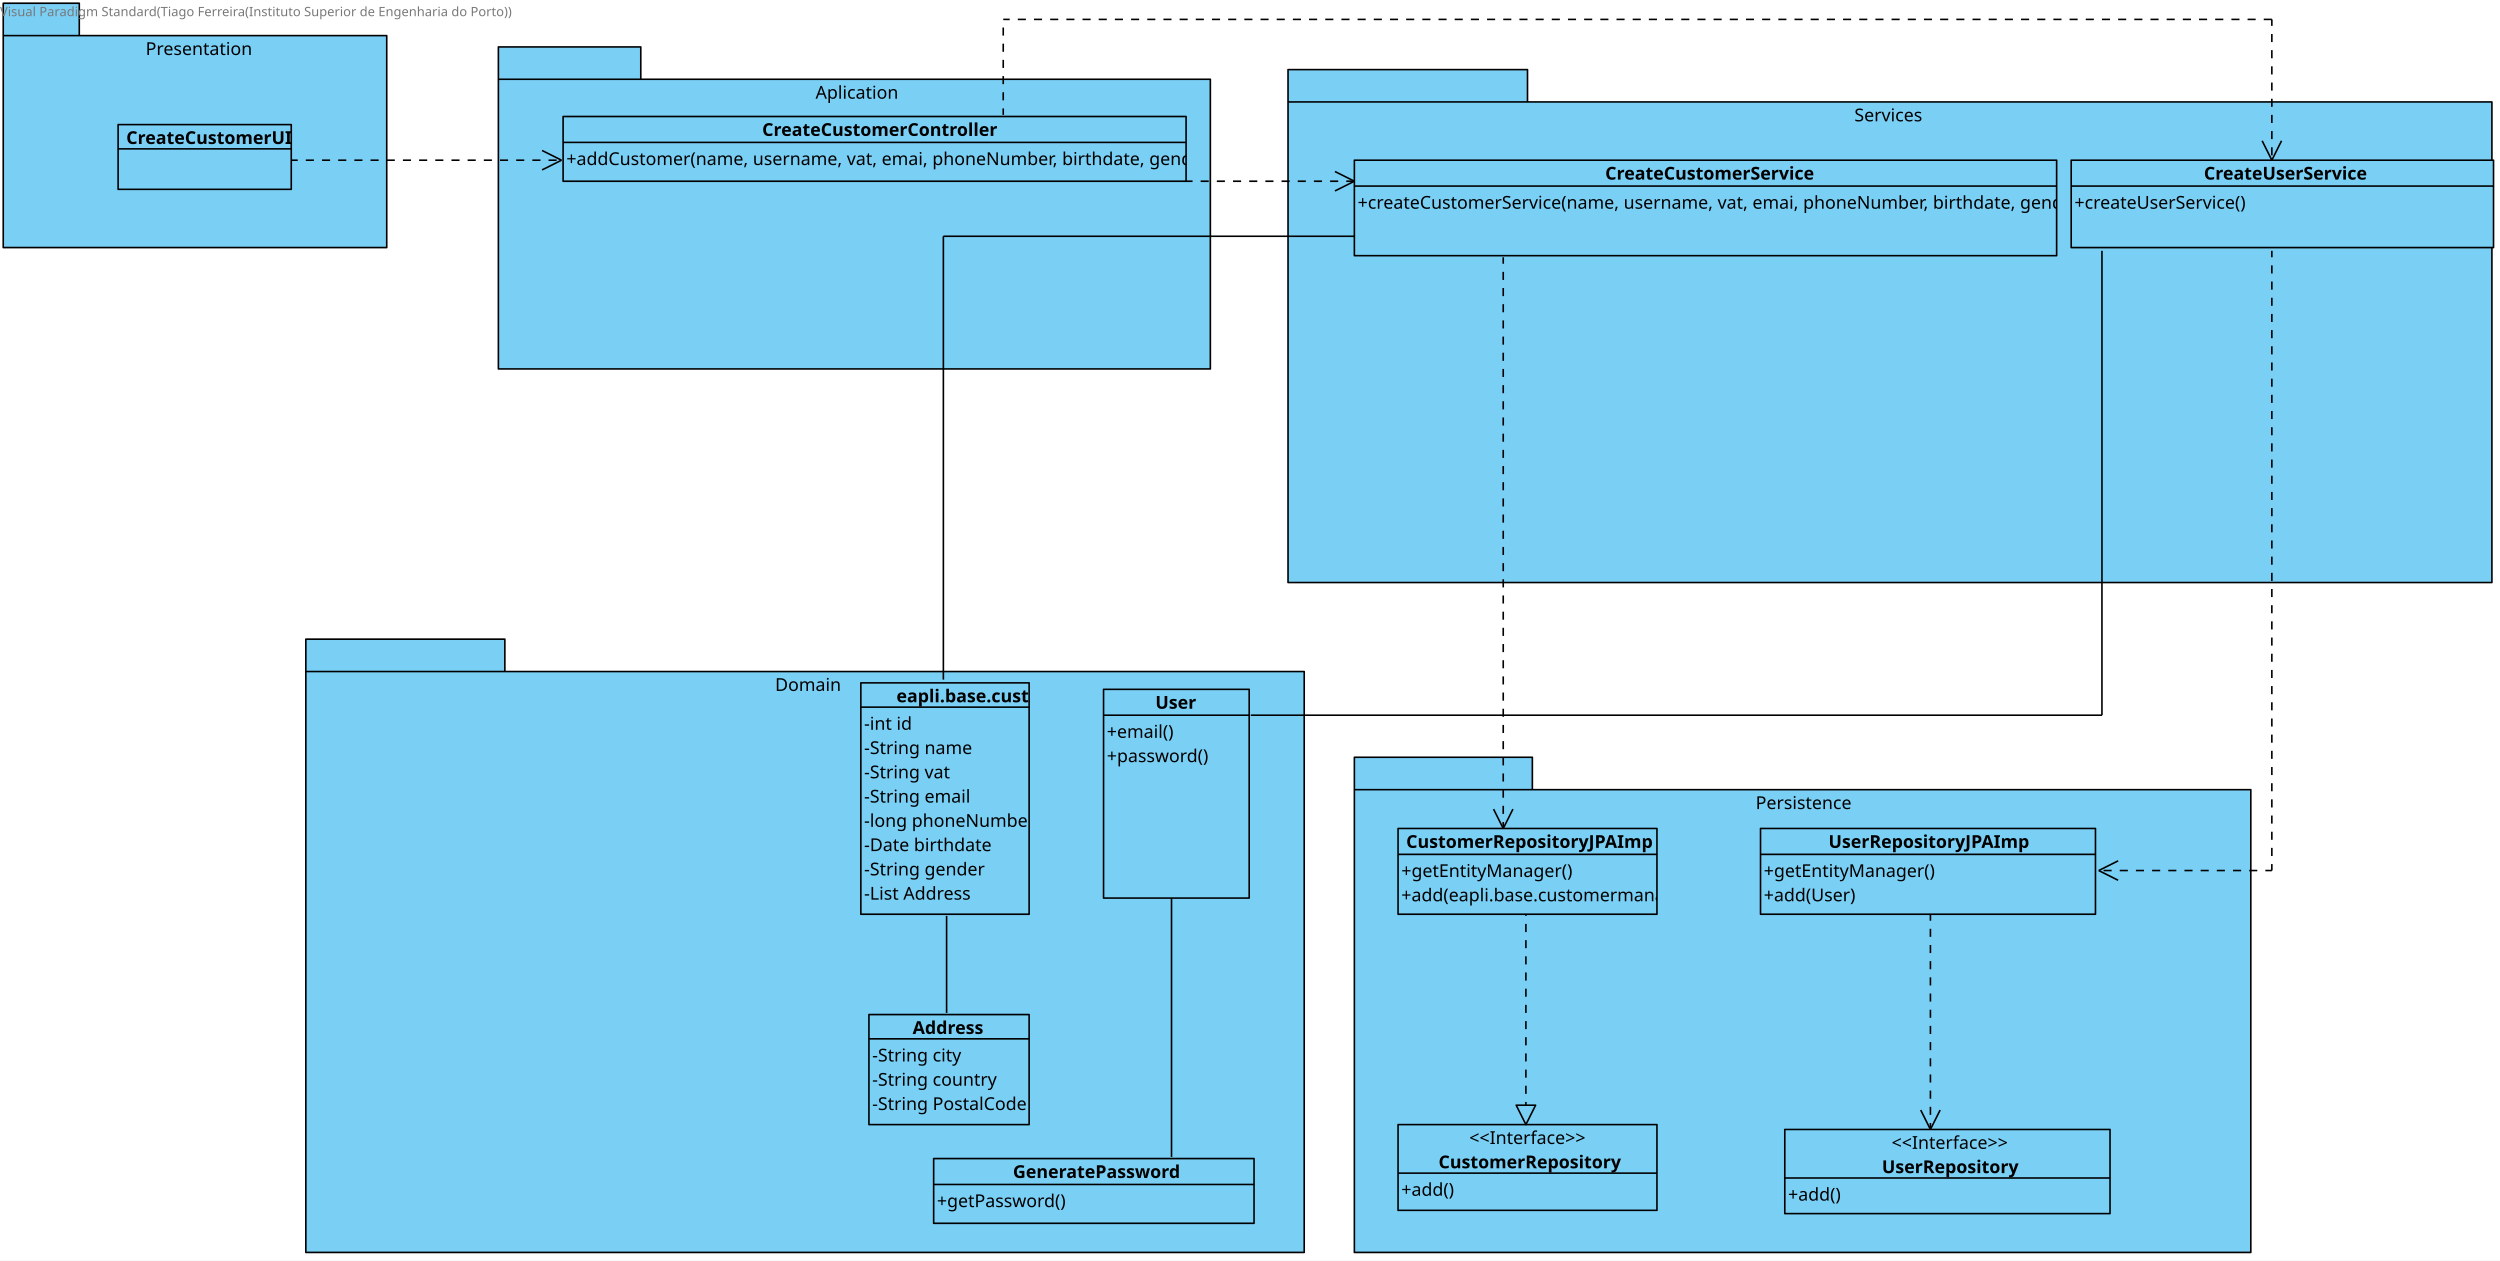
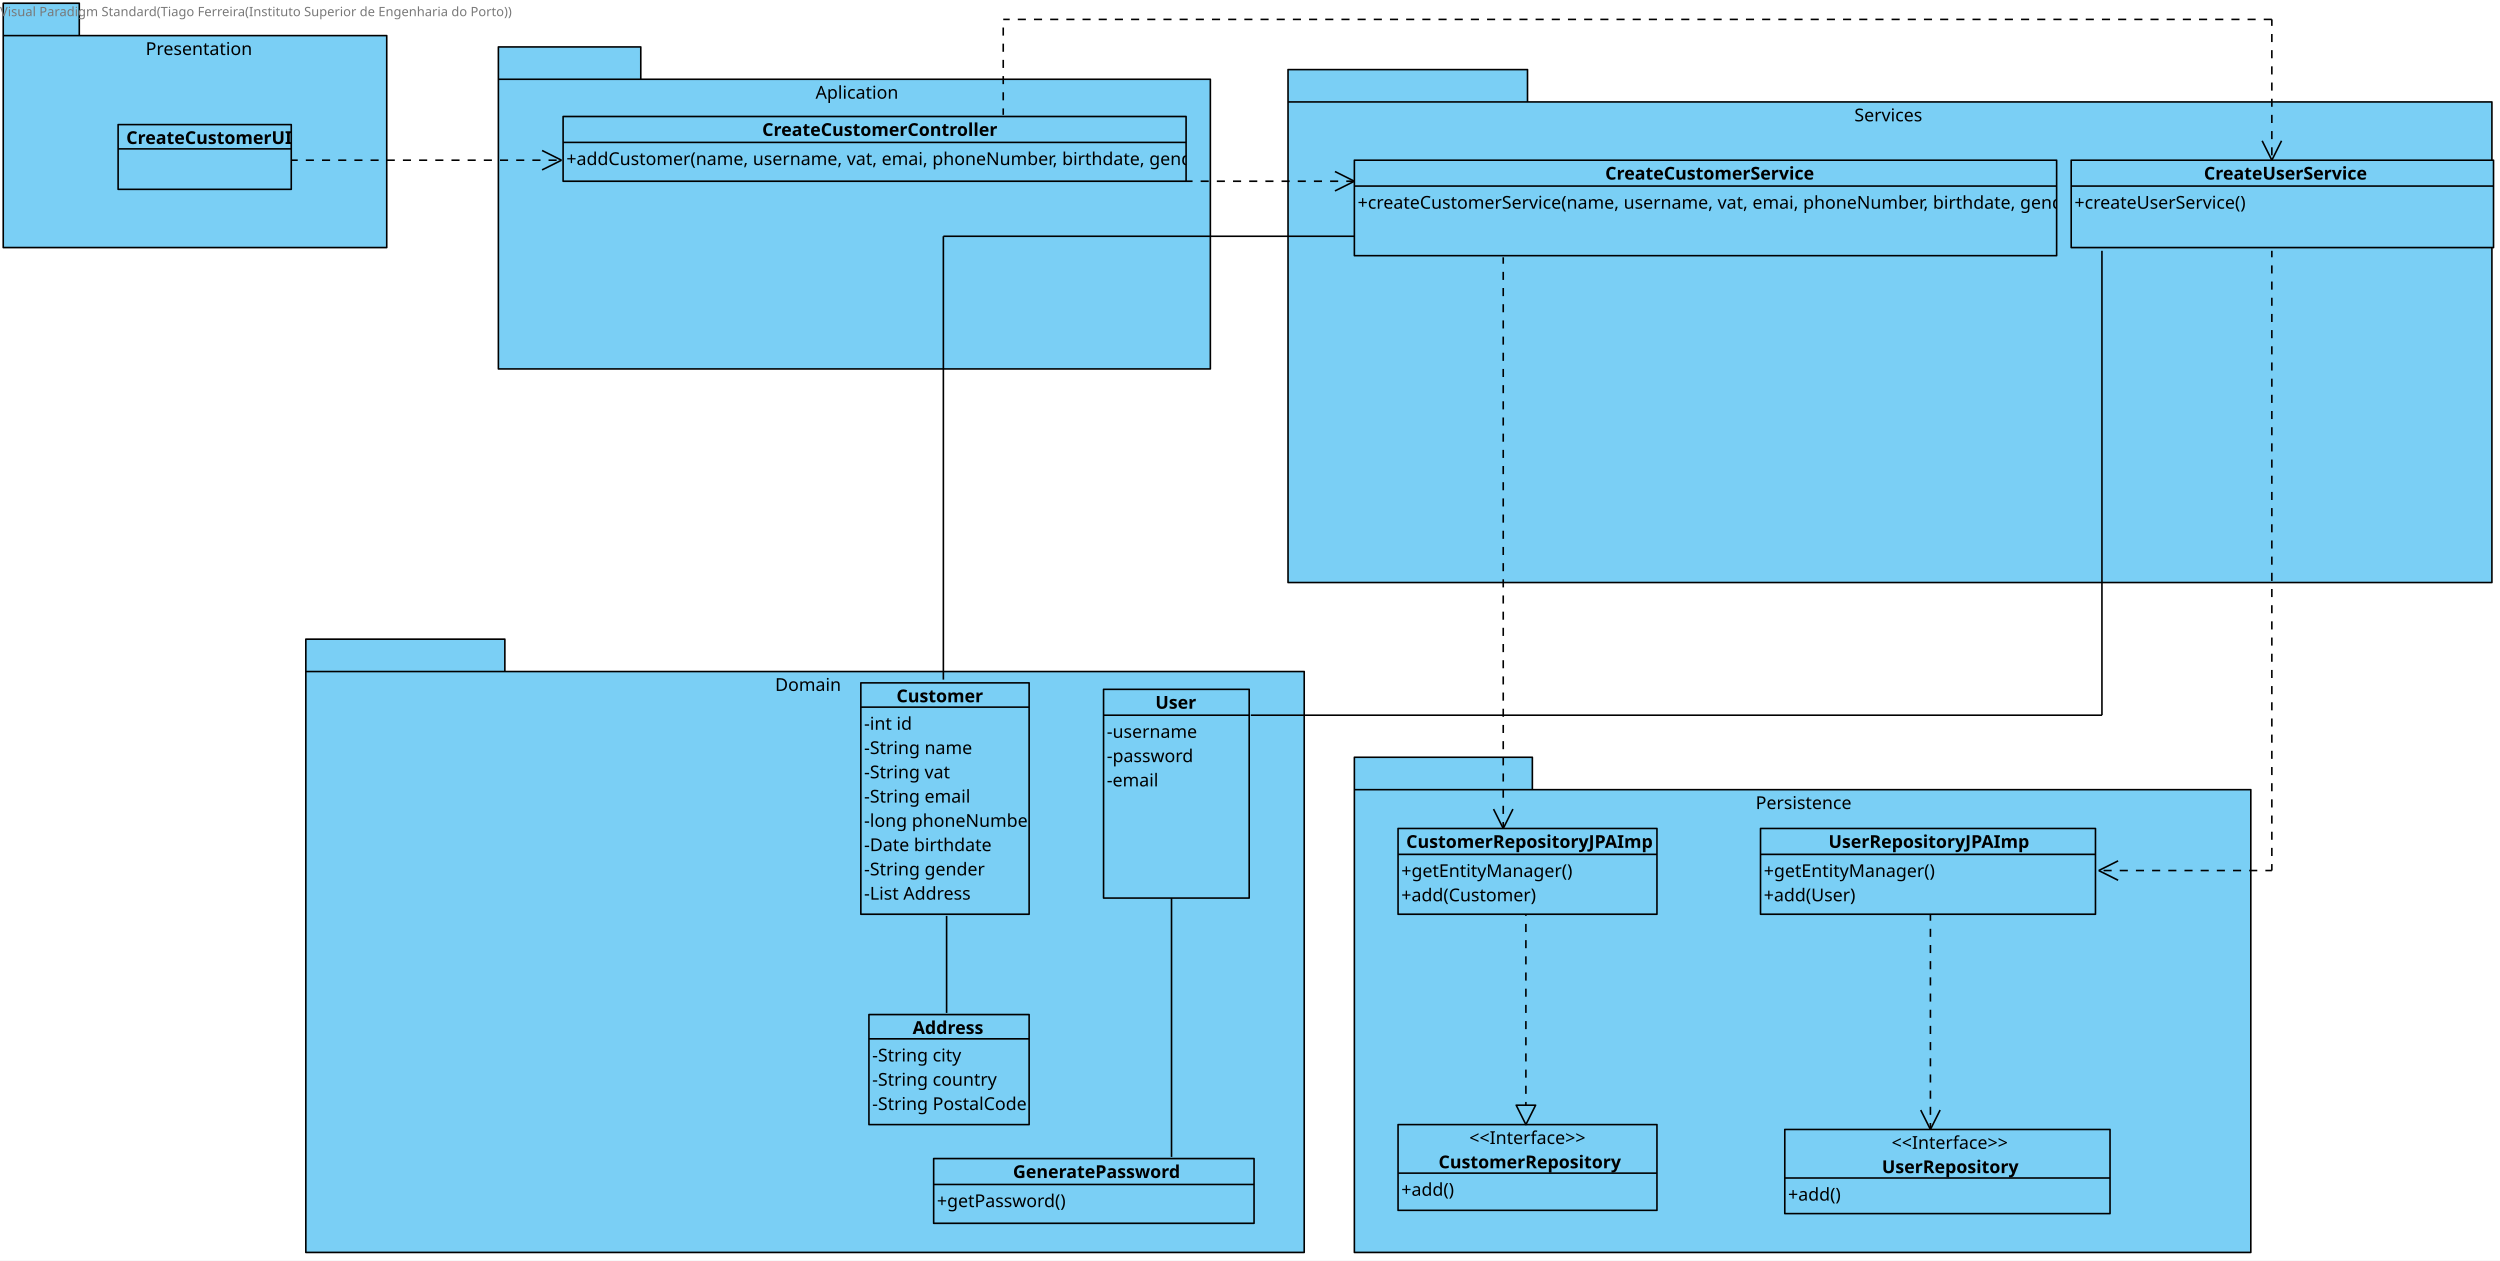
<svg xmlns="http://www.w3.org/2000/svg" fill-opacity="0" color-rendering="auto" color-interpolation="auto" text-rendering="auto" stroke="rgb(0,0,0)" stroke-linecap="square" width="1545" stroke-miterlimit="10" shape-rendering="auto" stroke-opacity="0" fill="rgb(0,0,0)" stroke-dasharray="none" font-weight="normal" stroke-width="1" height="779" font-family="'Dialog'" font-style="normal" stroke-linejoin="miter" font-size="12px" stroke-dashoffset="0" image-rendering="auto">
  <defs id="genericDefs" />
  <g>
    <defs id="defs1">
      <clipPath clipPathUnits="userSpaceOnUse" id="clipPath1">
        <path d="M-7 -7 L452 -7 L452 211 L-7 211 L-7 -7 Z" />
      </clipPath>
      <clipPath clipPathUnits="userSpaceOnUse" id="clipPath2">
        <path d="M0 0 L0 180 L441 180 L441 0 Z" />
      </clipPath>
      <clipPath clipPathUnits="userSpaceOnUse" id="clipPath3">
        <path d="M-7 -7 L249 -7 L249 163 L-7 163 L-7 -7 Z" />
      </clipPath>
      <clipPath clipPathUnits="userSpaceOnUse" id="clipPath4">
        <path d="M0 0 L0 132 L238 132 L238 0 Z" />
      </clipPath>
      <clipPath clipPathUnits="userSpaceOnUse" id="clipPath5">
        <path d="M-7 -7 L629 -7 L629 391 L-7 391 L-7 -7 Z" />
      </clipPath>
      <clipPath clipPathUnits="userSpaceOnUse" id="clipPath6">
        <path d="M0 0 L0 360 L618 360 L618 0 Z" />
      </clipPath>
      <clipPath clipPathUnits="userSpaceOnUse" id="clipPath7">
        <path d="M-7 -7 L118 -7 L118 51 L-7 51 L-7 -7 Z" />
      </clipPath>
      <clipPath clipPathUnits="userSpaceOnUse" id="clipPath8">
        <path d="M0 0 L0 25 L107 25 L107 0 Z" />
      </clipPath>
      <clipPath clipPathUnits="userSpaceOnUse" id="clipPath9">
        <path d="M0 0 L0 15 L108 15 L108 0 Z" />
      </clipPath>
      <clipPath clipPathUnits="userSpaceOnUse" id="clipPath10">
        <path d="M-7 -7 L396 -7 L396 51 L-7 51 L-7 -7 Z" />
      </clipPath>
      <clipPath clipPathUnits="userSpaceOnUse" id="clipPath11">
        <path d="M0 0 L0 24 L385 24 L385 0 Z" />
      </clipPath>
      <clipPath clipPathUnits="userSpaceOnUse" id="clipPath12">
        <path d="M0 0 L0 16 L386 16 L386 0 Z" />
      </clipPath>
      <clipPath clipPathUnits="userSpaceOnUse" id="clipPath13">
        <path d="M-7 -7 L566 -7 L566 318 L-7 318 L-7 -7 Z" />
      </clipPath>
      <clipPath clipPathUnits="userSpaceOnUse" id="clipPath14">
        <path d="M0 0 L0 287 L555 287 L555 0 Z" />
      </clipPath>
      <clipPath clipPathUnits="userSpaceOnUse" id="clipPath15">
        <path d="M-7 -7 L115 -7 L115 154 L-7 154 L-7 -7 Z" />
      </clipPath>
      <clipPath clipPathUnits="userSpaceOnUse" id="clipPath16">
        <path d="M0 0 L0 128 L104 128 L104 0 Z" />
      </clipPath>
      <clipPath clipPathUnits="userSpaceOnUse" id="clipPath17">
        <path d="M0 0 L0 15 L104 15 L104 0 Z" />
      </clipPath>
      <clipPath clipPathUnits="userSpaceOnUse" id="clipPath18">
        <path d="M-7 -7 L110 -7 L110 79 L-7 79 L-7 -7 Z" />
      </clipPath>
      <clipPath clipPathUnits="userSpaceOnUse" id="clipPath19">
        <path d="M0 0 L0 53 L99 53 L99 0 Z" />
      </clipPath>
      <clipPath clipPathUnits="userSpaceOnUse" id="clipPath20">
        <path d="M0 0 L0 15 L100 15 L100 0 Z" />
      </clipPath>
      <clipPath clipPathUnits="userSpaceOnUse" id="clipPath21">
        <path d="M-7 -7 L171 -7 L171 64 L-7 64 L-7 -7 Z" />
      </clipPath>
      <clipPath clipPathUnits="userSpaceOnUse" id="clipPath22">
        <path d="M0 0 L0 37 L160 37 L160 0 Z" />
      </clipPath>
      <clipPath clipPathUnits="userSpaceOnUse" id="clipPath23">
        <path d="M0 0 L0 16 L160 16 L160 0 Z" />
      </clipPath>
      <clipPath clipPathUnits="userSpaceOnUse" id="clipPath24">
        <path d="M0 0 L0 23 L160 23 L160 0 Z" />
      </clipPath>
      <clipPath clipPathUnits="userSpaceOnUse" id="clipPath25">
        <path d="M0 0 L0 30 L160 30 L160 0 Z" />
      </clipPath>
      <clipPath clipPathUnits="userSpaceOnUse" id="clipPath26">
        <path d="M-7 -7 L209 -7 L209 51 L-7 51 L-7 -7 Z" />
      </clipPath>
      <clipPath clipPathUnits="userSpaceOnUse" id="clipPath27">
        <path d="M0 0 L0 24 L198 24 L198 0 Z" />
      </clipPath>
      <clipPath clipPathUnits="userSpaceOnUse" id="clipPath28">
        <path d="M0 0 L0 16 L198 16 L198 0 Z" />
      </clipPath>
      <clipPath clipPathUnits="userSpaceOnUse" id="clipPath29">
        <path d="M-7 -7 L756 -7 L756 329 L-7 329 L-7 -7 Z" />
      </clipPath>
      <clipPath clipPathUnits="userSpaceOnUse" id="clipPath30">
        <path d="M0 0 L0 298 L745 298 L745 0 Z" />
      </clipPath>
      <clipPath clipPathUnits="userSpaceOnUse" id="clipPath31">
        <path d="M-7 -7 L445 -7 L445 70 L-7 70 L-7 -7 Z" />
      </clipPath>
      <clipPath clipPathUnits="userSpaceOnUse" id="clipPath32">
        <path d="M0 0 L0 43 L434 43 L434 0 Z" />
      </clipPath>
      <clipPath clipPathUnits="userSpaceOnUse" id="clipPath33">
        <path d="M0 0 L0 16 L435 16 L435 0 Z" />
      </clipPath>
      <clipPath clipPathUnits="userSpaceOnUse" id="clipPath34">
        <path d="M-7 -7 L272 -7 L272 65 L-7 65 L-7 -7 Z" />
      </clipPath>
      <clipPath clipPathUnits="userSpaceOnUse" id="clipPath35">
        <path d="M0 0 L0 38 L261 38 L261 0 Z" />
      </clipPath>
      <clipPath clipPathUnits="userSpaceOnUse" id="clipPath36">
        <path d="M0 0 L0 16 L262 16 L262 0 Z" />
      </clipPath>
      <clipPath clipPathUnits="userSpaceOnUse" id="clipPath37">
        <path d="M-7 -7 L101 -7 L101 140 L-7 140 L-7 -7 Z" />
      </clipPath>
      <clipPath clipPathUnits="userSpaceOnUse" id="clipPath38">
        <path d="M0 0 L0 113 L90 113 L90 0 Z" />
      </clipPath>
      <clipPath clipPathUnits="userSpaceOnUse" id="clipPath39">
        <path d="M0 0 L0 16 L90 16 L90 0 Z" />
      </clipPath>
      <clipPath clipPathUnits="userSpaceOnUse" id="clipPath40">
        <path d="M-7 -7 L218 -7 L218 64 L-7 64 L-7 -7 Z" />
      </clipPath>
      <clipPath clipPathUnits="userSpaceOnUse" id="clipPath41">
        <path d="M0 0 L0 37 L207 37 L207 0 Z" />
      </clipPath>
      <clipPath clipPathUnits="userSpaceOnUse" id="clipPath42">
        <path d="M0 0 L0 16 L208 16 L208 0 Z" />
      </clipPath>
      <clipPath clipPathUnits="userSpaceOnUse" id="clipPath43">
        <path d="M-7 -7 L212 -7 L212 63 L-7 63 L-7 -7 Z" />
      </clipPath>
      <clipPath clipPathUnits="userSpaceOnUse" id="clipPath44">
        <path d="M0 0 L0 22 L201 22 L201 0 Z" />
      </clipPath>
      <clipPath clipPathUnits="userSpaceOnUse" id="clipPath45">
        <path d="M0 0 L0 30 L202 30 L202 0 Z" />
      </clipPath>
      <clipPath clipPathUnits="userSpaceOnUse" id="clipPath46">
        <path d="M0 0 L94 0 L94 155 L0 155 L0 0 Z" />
      </clipPath>
      <clipPath clipPathUnits="userSpaceOnUse" id="clipPath47">
        <path d="M0 0 L0 155 L94 155 L94 0 Z" />
      </clipPath>
      <clipPath clipPathUnits="userSpaceOnUse" id="clipPath48">
        <path d="M0 0 L247 0 L247 80 L0 80 L0 0 Z" />
      </clipPath>
      <clipPath clipPathUnits="userSpaceOnUse" id="clipPath49">
        <path d="M0 0 L0 80 L247 80 L247 0 Z" />
      </clipPath>
      <clipPath clipPathUnits="userSpaceOnUse" id="clipPath50">
        <path d="M0 0 L80 0 L80 210 L0 210 L0 0 Z" />
      </clipPath>
      <clipPath clipPathUnits="userSpaceOnUse" id="clipPath51">
        <path d="M0 0 L0 210 L80 210 L80 0 Z" />
      </clipPath>
      <clipPath clipPathUnits="userSpaceOnUse" id="clipPath52">
        <path d="M0 0 L184 0 L184 80 L0 80 L0 0 Z" />
      </clipPath>
      <clipPath clipPathUnits="userSpaceOnUse" id="clipPath53">
        <path d="M0 0 L0 80 L184 80 L184 0 Z" />
      </clipPath>
      <clipPath clipPathUnits="userSpaceOnUse" id="clipPath54">
        <path d="M0 0 L80 0 L80 433 L0 433 L0 0 Z" />
      </clipPath>
      <clipPath clipPathUnits="userSpaceOnUse" id="clipPath55">
        <path d="M0 0 L0 433 L80 433 L80 0 Z" />
      </clipPath>
      <clipPath clipPathUnits="userSpaceOnUse" id="clipPath56">
        <path d="M0 0 L334 0 L334 354 L0 354 L0 0 Z" />
      </clipPath>
      <clipPath clipPathUnits="userSpaceOnUse" id="clipPath57">
        <path d="M0 0 L0 354 L334 354 L334 0 Z" />
      </clipPath>
      <clipPath clipPathUnits="userSpaceOnUse" id="clipPath58">
        <path d="M0 0 L80 0 L80 240 L0 240 L0 0 Z" />
      </clipPath>
      <clipPath clipPathUnits="userSpaceOnUse" id="clipPath59">
        <path d="M0 0 L0 240 L80 240 L80 0 Z" />
      </clipPath>
      <clipPath clipPathUnits="userSpaceOnUse" id="clipPath60">
        <path d="M0 0 L80 0 L80 213 L0 213 L0 0 Z" />
      </clipPath>
      <clipPath clipPathUnits="userSpaceOnUse" id="clipPath61">
        <path d="M0 0 L0 213 L80 213 L80 0 Z" />
      </clipPath>
      <clipPath clipPathUnits="userSpaceOnUse" id="clipPath62">
        <path d="M0 0 L188 0 L188 464 L0 464 L0 0 Z" />
      </clipPath>
      <clipPath clipPathUnits="userSpaceOnUse" id="clipPath63">
        <path d="M0 0 L0 464 L188 464 L188 0 Z" />
      </clipPath>
      <clipPath clipPathUnits="userSpaceOnUse" id="clipPath64">
        <path d="M0 0 L865 0 L865 167 L0 167 L0 0 Z" />
      </clipPath>
      <clipPath clipPathUnits="userSpaceOnUse" id="clipPath65">
        <path d="M0 0 L0 167 L865 167 L865 0 Z" />
      </clipPath>
      <clipPath clipPathUnits="userSpaceOnUse" id="clipPath66">
        <path d="M0 0 L607 0 L607 368 L0 368 L0 0 Z" />
      </clipPath>
      <clipPath clipPathUnits="userSpaceOnUse" id="clipPath67">
        <path d="M0 0 L0 368 L607 368 L607 0 Z" />
      </clipPath>
    </defs>
    <g fill="white" text-rendering="geometricPrecision" fill-opacity="1" stroke-opacity="1" stroke="white">
      <rect x="0" width="1545" height="779" y="0" stroke="none" />
    </g>
    <g font-size="11px" transform="translate(308,29)" fill-opacity="1" fill="rgb(122,207,245)" text-rendering="geometricPrecision" image-rendering="optimizeQuality" font-family="sans-serif" stroke="rgb(122,207,245)" stroke-opacity="1">
      <rect x="0" width="88" height="20" y="0" clip-path="url(#clipPath1)" stroke="none" />
      <rect x="0" width="440" height="179" y="20" clip-path="url(#clipPath1)" stroke="none" />
    </g>
    <g stroke-linecap="butt" font-size="11px" transform="translate(308,29)" fill-opacity="1" fill="black" text-rendering="geometricPrecision" image-rendering="optimizeQuality" font-family="sans-serif" stroke-linejoin="round" stroke="black" stroke-opacity="1" stroke-miterlimit="0">
      <path fill="none" d="M0 20 L440 20 L440 199 L0 199 L0 0 L88 0 L88 20" clip-path="url(#clipPath1)" />
    </g>
    <g font-size="11px" transform="translate(308,49)" fill-opacity="1" fill="black" text-rendering="geometricPrecision" image-rendering="optimizeQuality" font-family="sans-serif" stroke="black" stroke-opacity="1">
      <text x="196" xml:space="preserve" y="12" clip-path="url(#clipPath2)" stroke="none">Aplication</text>
    </g>
    <g font-size="11px" transform="translate(2,2)" fill-opacity="1" fill="rgb(122,207,245)" text-rendering="geometricPrecision" image-rendering="optimizeQuality" font-family="sans-serif" stroke="rgb(122,207,245)" stroke-opacity="1">
      <rect x="0" width="47" height="20" y="0" clip-path="url(#clipPath3)" stroke="none" />
      <rect x="0" width="237" height="131" y="20" clip-path="url(#clipPath3)" stroke="none" />
    </g>
    <g stroke-linecap="butt" font-size="11px" transform="translate(2,2)" fill-opacity="1" fill="black" text-rendering="geometricPrecision" image-rendering="optimizeQuality" font-family="sans-serif" stroke-linejoin="round" stroke="black" stroke-opacity="1" stroke-miterlimit="0">
      <path fill="none" d="M0 20 L237 20 L237 151 L0 151 L0 0 L47 0 L47 20" clip-path="url(#clipPath3)" />
    </g>
    <g font-size="11px" transform="translate(2,22)" fill-opacity="1" fill="black" text-rendering="geometricPrecision" image-rendering="optimizeQuality" font-family="sans-serif" stroke="black" stroke-opacity="1">
      <text x="88" xml:space="preserve" y="12" clip-path="url(#clipPath4)" stroke="none">Presentation</text>
    </g>
    <g font-size="11px" transform="translate(189,395)" fill-opacity="1" fill="rgb(122,207,245)" text-rendering="geometricPrecision" image-rendering="optimizeQuality" font-family="sans-serif" stroke="rgb(122,207,245)" stroke-opacity="1">
      <rect x="0" width="123" height="20" y="0" clip-path="url(#clipPath5)" stroke="none" />
      <rect x="0" width="617" height="359" y="20" clip-path="url(#clipPath5)" stroke="none" />
    </g>
    <g stroke-linecap="butt" font-size="11px" transform="translate(189,395)" fill-opacity="1" fill="black" text-rendering="geometricPrecision" image-rendering="optimizeQuality" font-family="sans-serif" stroke-linejoin="round" stroke="black" stroke-opacity="1" stroke-miterlimit="0">
      <path fill="none" d="M0 20 L617 20 L617 379 L0 379 L0 0 L123 0 L123 20" clip-path="url(#clipPath5)" />
    </g>
    <g font-size="11px" transform="translate(189,415)" fill-opacity="1" fill="black" text-rendering="geometricPrecision" image-rendering="optimizeQuality" font-family="sans-serif" stroke="black" stroke-opacity="1">
      <text x="290" xml:space="preserve" y="12" clip-path="url(#clipPath6)" stroke="none">Domain</text>
    </g>
    <g font-size="11px" transform="translate(73,77)" fill-opacity="1" fill="rgb(122,207,245)" text-rendering="geometricPrecision" image-rendering="optimizeQuality" font-family="sans-serif" stroke="rgb(122,207,245)" font-weight="bold" stroke-opacity="1">
      <rect x="0" width="107" height="40" y="0" clip-path="url(#clipPath7)" stroke="none" />
    </g>
    <g fill-opacity="1" text-rendering="geometricPrecision" stroke="black" stroke-linecap="butt" transform="translate(73,77)" stroke-miterlimit="0" stroke-opacity="1" fill="black" font-weight="bold" font-family="sans-serif" stroke-linejoin="round" font-size="11px" image-rendering="optimizeQuality">
      <rect fill="none" x="0" width="107" height="40" y="0" clip-path="url(#clipPath7)" />
      <line y2="15" fill="none" x1="0" clip-path="url(#clipPath7)" x2="107" y1="15" />
    </g>
    <g font-size="11px" transform="translate(73,77)" fill-opacity="1" fill="black" text-rendering="geometricPrecision" image-rendering="optimizeQuality" font-family="sans-serif" stroke="black" font-weight="bold" stroke-opacity="1">
      <text x="5" xml:space="preserve" y="12" clip-path="url(#clipPath9)" stroke="none">CreateCustomerUI</text>
    </g>
    <g font-size="11px" transform="translate(348,72)" fill-opacity="1" fill="rgb(122,207,245)" text-rendering="geometricPrecision" image-rendering="optimizeQuality" font-family="sans-serif" stroke="rgb(122,207,245)" font-weight="bold" stroke-opacity="1">
      <rect x="0" width="385" height="40" y="0" clip-path="url(#clipPath10)" stroke="none" />
    </g>
    <g fill-opacity="1" text-rendering="geometricPrecision" stroke="black" stroke-linecap="butt" transform="translate(348,72)" stroke-miterlimit="0" stroke-opacity="1" fill="black" font-weight="bold" font-family="sans-serif" stroke-linejoin="round" font-size="11px" image-rendering="optimizeQuality">
      <rect fill="none" x="0" width="385" height="40" y="0" clip-path="url(#clipPath10)" />
      <line y2="16" fill="none" x1="0" clip-path="url(#clipPath10)" x2="385" y1="16" />
    </g>
    <g font-size="11px" transform="matrix(1,0,0,1,348,88)" fill-opacity="1" fill="black" text-rendering="geometricPrecision" image-rendering="optimizeQuality" font-family="sans-serif" stroke="black" stroke-opacity="1">
      <text x="2" xml:space="preserve" y="14" clip-path="url(#clipPath11)" stroke="none">+addCustomer(name, username, vat, emai, phoneNumber, birthdate, gender)</text>
    </g>
    <g font-size="11px" transform="translate(348,72)" fill-opacity="1" fill="black" text-rendering="geometricPrecision" image-rendering="optimizeQuality" font-family="sans-serif" stroke="black" font-weight="bold" stroke-opacity="1">
      <text x="123" xml:space="preserve" y="12" clip-path="url(#clipPath12)" stroke="none">CreateCustomerController</text>
    </g>
    <g font-size="11px" transform="translate(837,468)" fill-opacity="1" fill="rgb(122,207,245)" text-rendering="geometricPrecision" image-rendering="optimizeQuality" font-family="sans-serif" stroke="rgb(122,207,245)" stroke-opacity="1">
      <rect x="0" width="110" height="20" y="0" clip-path="url(#clipPath13)" stroke="none" />
      <rect x="0" width="554" height="286" y="20" clip-path="url(#clipPath13)" stroke="none" />
    </g>
    <g stroke-linecap="butt" font-size="11px" transform="translate(837,468)" fill-opacity="1" fill="black" text-rendering="geometricPrecision" image-rendering="optimizeQuality" font-family="sans-serif" stroke-linejoin="round" stroke="black" stroke-opacity="1" stroke-miterlimit="0">
      <path fill="none" d="M0 20 L554 20 L554 306 L0 306 L0 0 L110 0 L110 20" clip-path="url(#clipPath13)" />
    </g>
    <g font-size="11px" transform="translate(837,488)" fill-opacity="1" fill="black" text-rendering="geometricPrecision" image-rendering="optimizeQuality" font-family="sans-serif" stroke="black" stroke-opacity="1">
      <text x="248" xml:space="preserve" y="12" clip-path="url(#clipPath14)" stroke="none">Persistence</text>
    </g>
    <g font-size="11px" transform="translate(532,422)" fill-opacity="1" fill="rgb(122,207,245)" text-rendering="geometricPrecision" image-rendering="optimizeQuality" font-family="sans-serif" stroke="rgb(122,207,245)" font-weight="bold" stroke-opacity="1">
      <rect x="0" width="104" height="143" y="0" clip-path="url(#clipPath15)" stroke="none" />
    </g>
    <g fill-opacity="1" text-rendering="geometricPrecision" stroke="black" stroke-linecap="butt" transform="translate(532,422)" stroke-miterlimit="0" stroke-opacity="1" fill="black" font-weight="bold" font-family="sans-serif" stroke-linejoin="round" font-size="11px" image-rendering="optimizeQuality">
      <rect fill="none" x="0" width="104" height="143" y="0" clip-path="url(#clipPath15)" />
      <line y2="15" fill="none" x1="0" clip-path="url(#clipPath15)" x2="104" y1="15" />
    </g>
    <g font-size="11px" transform="matrix(1,0,0,1,532,437)" fill-opacity="1" fill="black" text-rendering="geometricPrecision" image-rendering="optimizeQuality" font-family="sans-serif" stroke="black" stroke-opacity="1">
      <text x="2" xml:space="preserve" y="14" clip-path="url(#clipPath16)" stroke="none">-int id</text>
    </g>
    <g font-size="11px" transform="matrix(1,0,0,1,532,437)" fill-opacity="1" fill="black" text-rendering="geometricPrecision" image-rendering="optimizeQuality" font-family="sans-serif" stroke="black" stroke-opacity="1">
      <text x="2" xml:space="preserve" y="29" clip-path="url(#clipPath16)" stroke="none">-String name</text>
    </g>
    <g font-size="11px" transform="matrix(1,0,0,1,532,437)" fill-opacity="1" fill="black" text-rendering="geometricPrecision" image-rendering="optimizeQuality" font-family="sans-serif" stroke="black" stroke-opacity="1">
      <text x="2" xml:space="preserve" y="44" clip-path="url(#clipPath16)" stroke="none">-String vat</text>
    </g>
    <g font-size="11px" transform="matrix(1,0,0,1,532,437)" fill-opacity="1" fill="black" text-rendering="geometricPrecision" image-rendering="optimizeQuality" font-family="sans-serif" stroke="black" stroke-opacity="1">
      <text x="2" xml:space="preserve" y="59" clip-path="url(#clipPath16)" stroke="none">-String email</text>
    </g>
    <g font-size="11px" transform="matrix(1,0,0,1,532,437)" fill-opacity="1" fill="black" text-rendering="geometricPrecision" image-rendering="optimizeQuality" font-family="sans-serif" stroke="black" stroke-opacity="1">
      <text x="2" xml:space="preserve" y="74" clip-path="url(#clipPath16)" stroke="none">-long phoneNumber</text>
    </g>
    <g font-size="11px" transform="matrix(1,0,0,1,532,437)" fill-opacity="1" fill="black" text-rendering="geometricPrecision" image-rendering="optimizeQuality" font-family="sans-serif" stroke="black" stroke-opacity="1">
      <text x="2" xml:space="preserve" y="89" clip-path="url(#clipPath16)" stroke="none">-Date birthdate</text>
    </g>
    <g font-size="11px" transform="matrix(1,0,0,1,532,437)" fill-opacity="1" fill="black" text-rendering="geometricPrecision" image-rendering="optimizeQuality" font-family="sans-serif" stroke="black" stroke-opacity="1">
      <text x="2" xml:space="preserve" y="104" clip-path="url(#clipPath16)" stroke="none">-String gender</text>
    </g>
    <g font-size="11px" transform="matrix(1,0,0,1,532,437)" fill-opacity="1" fill="black" text-rendering="geometricPrecision" image-rendering="optimizeQuality" font-family="sans-serif" stroke="black" stroke-opacity="1">
      <text x="2" xml:space="preserve" y="119" clip-path="url(#clipPath16)" stroke="none">-List Address</text>
    </g>
    <g font-size="11px" transform="translate(532,422)" fill-opacity="1" fill="black" text-rendering="geometricPrecision" image-rendering="optimizeQuality" font-family="sans-serif" stroke="black" font-weight="bold" stroke-opacity="1">
-       <text x="22" xml:space="preserve" y="12" clip-path="url(#clipPath17)" stroke="none">eapli.base.customermanagement.domain.Customer⠀</text>
+       <text x="22" xml:space="preserve" y="12" clip-path="url(#clipPath17)" stroke="none">Customer⠀</text>
    </g>
    <g font-size="11px" transform="translate(537,627)" fill-opacity="1" fill="rgb(122,207,245)" text-rendering="geometricPrecision" image-rendering="optimizeQuality" font-family="sans-serif" stroke="rgb(122,207,245)" font-weight="bold" stroke-opacity="1">
      <rect x="0" width="99" height="68" y="0" clip-path="url(#clipPath18)" stroke="none" />
    </g>
    <g fill-opacity="1" text-rendering="geometricPrecision" stroke="black" stroke-linecap="butt" transform="translate(537,627)" stroke-miterlimit="0" stroke-opacity="1" fill="black" font-weight="bold" font-family="sans-serif" stroke-linejoin="round" font-size="11px" image-rendering="optimizeQuality">
      <rect fill="none" x="0" width="99" height="68" y="0" clip-path="url(#clipPath18)" />
      <line y2="15" fill="none" x1="0" clip-path="url(#clipPath18)" x2="99" y1="15" />
    </g>
    <g font-size="11px" transform="matrix(1,0,0,1,537,642)" fill-opacity="1" fill="black" text-rendering="geometricPrecision" image-rendering="optimizeQuality" font-family="sans-serif" stroke="black" stroke-opacity="1">
      <text x="2" xml:space="preserve" y="14" clip-path="url(#clipPath19)" stroke="none">-String city</text>
    </g>
    <g font-size="11px" transform="matrix(1,0,0,1,537,642)" fill-opacity="1" fill="black" text-rendering="geometricPrecision" image-rendering="optimizeQuality" font-family="sans-serif" stroke="black" stroke-opacity="1">
      <text x="2" xml:space="preserve" y="29" clip-path="url(#clipPath19)" stroke="none">-String country</text>
    </g>
    <g font-size="11px" transform="matrix(1,0,0,1,537,642)" fill-opacity="1" fill="black" text-rendering="geometricPrecision" image-rendering="optimizeQuality" font-family="sans-serif" stroke="black" stroke-opacity="1">
      <text x="2" xml:space="preserve" y="44" clip-path="url(#clipPath19)" stroke="none">-String PostalCode</text>
    </g>
    <g font-size="11px" transform="translate(537,627)" fill-opacity="1" fill="black" text-rendering="geometricPrecision" image-rendering="optimizeQuality" font-family="sans-serif" stroke="black" font-weight="bold" stroke-opacity="1">
      <text x="27" xml:space="preserve" y="12" clip-path="url(#clipPath20)" stroke="none">Address</text>
    </g>
    <g font-size="11px" transform="translate(864,512)" fill-opacity="1" fill="rgb(122,207,245)" text-rendering="geometricPrecision" image-rendering="optimizeQuality" font-family="sans-serif" stroke="rgb(122,207,245)" font-weight="bold" stroke-opacity="1">
      <rect x="0" width="160" height="53" y="0" clip-path="url(#clipPath21)" stroke="none" />
    </g>
    <g fill-opacity="1" text-rendering="geometricPrecision" stroke="black" stroke-linecap="butt" transform="translate(864,512)" stroke-miterlimit="0" stroke-opacity="1" fill="black" font-weight="bold" font-family="sans-serif" stroke-linejoin="round" font-size="11px" image-rendering="optimizeQuality">
      <rect fill="none" x="0" width="160" height="53" y="0" clip-path="url(#clipPath21)" />
      <line y2="16" fill="none" x1="0" clip-path="url(#clipPath21)" x2="160" y1="16" />
    </g>
    <g font-size="11px" transform="matrix(1,0,0,1,864,528)" fill-opacity="1" fill="black" text-rendering="geometricPrecision" image-rendering="optimizeQuality" font-family="sans-serif" stroke="black" stroke-opacity="1">
      <text x="2" xml:space="preserve" y="14" clip-path="url(#clipPath22)" stroke="none">+getEntityManager()</text>
    </g>
    <g font-size="11px" transform="matrix(1,0,0,1,864,528)" fill-opacity="1" fill="black" text-rendering="geometricPrecision" image-rendering="optimizeQuality" font-family="sans-serif" stroke="black" stroke-opacity="1">
-       <text x="2" xml:space="preserve" y="29" clip-path="url(#clipPath22)" stroke="none">+add(eapli.base.customermanagement.domain.Customer)</text>
+       <text x="2" xml:space="preserve" y="29" clip-path="url(#clipPath22)" stroke="none">+add(Customer)</text>
    </g>
    <g font-size="11px" transform="translate(864,512)" fill-opacity="1" fill="black" text-rendering="geometricPrecision" image-rendering="optimizeQuality" font-family="sans-serif" stroke="black" font-weight="bold" stroke-opacity="1">
      <text x="5" xml:space="preserve" y="12" clip-path="url(#clipPath23)" stroke="none">CustomerRepositoryJPAImp</text>
    </g>
    <g font-size="11px" transform="translate(864,695)" fill-opacity="1" fill="rgb(122,207,245)" text-rendering="geometricPrecision" image-rendering="optimizeQuality" font-family="sans-serif" stroke="rgb(122,207,245)" font-weight="bold" stroke-opacity="1">
      <rect x="0" width="160" height="53" y="0" clip-path="url(#clipPath21)" stroke="none" />
    </g>
    <g fill-opacity="1" text-rendering="geometricPrecision" stroke="black" stroke-linecap="butt" transform="translate(864,695)" stroke-miterlimit="0" stroke-opacity="1" fill="black" font-weight="bold" font-family="sans-serif" stroke-linejoin="round" font-size="11px" image-rendering="optimizeQuality">
      <rect fill="none" x="0" width="160" height="53" y="0" clip-path="url(#clipPath21)" />
      <line y2="30" fill="none" x1="0" clip-path="url(#clipPath21)" x2="160" y1="30" />
    </g>
    <g font-size="11px" transform="matrix(1,0,0,1,864,725)" fill-opacity="1" fill="black" text-rendering="geometricPrecision" image-rendering="optimizeQuality" font-family="sans-serif" stroke="black" stroke-opacity="1">
      <text x="2" xml:space="preserve" y="14" clip-path="url(#clipPath24)" stroke="none">+add()</text>
    </g>
    <g font-size="11px" transform="translate(864,695)" fill-opacity="1" fill="black" text-rendering="geometricPrecision" image-rendering="optimizeQuality" font-family="sans-serif" stroke="black" stroke-opacity="1">
      <text x="44" xml:space="preserve" y="12" clip-path="url(#clipPath25)" stroke="none">&lt;&lt;Interface&gt;&gt;</text>
      <text x="25" xml:space="preserve" y="27" clip-path="url(#clipPath25)" font-weight="bold" stroke="none">CustomerRepository</text>
    </g>
    <g font-size="11px" transform="translate(577,716)" fill-opacity="1" fill="rgb(122,207,245)" text-rendering="geometricPrecision" image-rendering="optimizeQuality" font-family="sans-serif" stroke="rgb(122,207,245)" font-weight="bold" stroke-opacity="1">
      <rect x="0" width="198" height="40" y="0" clip-path="url(#clipPath26)" stroke="none" />
    </g>
    <g fill-opacity="1" text-rendering="geometricPrecision" stroke="black" stroke-linecap="butt" transform="translate(577,716)" stroke-miterlimit="0" stroke-opacity="1" fill="black" font-weight="bold" font-family="sans-serif" stroke-linejoin="round" font-size="11px" image-rendering="optimizeQuality">
      <rect fill="none" x="0" width="198" height="40" y="0" clip-path="url(#clipPath26)" />
      <line y2="16" fill="none" x1="0" clip-path="url(#clipPath26)" x2="198" y1="16" />
    </g>
    <g font-size="11px" transform="matrix(1,0,0,1,577,732)" fill-opacity="1" fill="black" text-rendering="geometricPrecision" image-rendering="optimizeQuality" font-family="sans-serif" stroke="black" stroke-opacity="1">
      <text x="2" xml:space="preserve" y="14" clip-path="url(#clipPath27)" stroke="none">+getPassword()</text>
    </g>
    <g font-size="11px" transform="translate(577,716)" fill-opacity="1" fill="black" text-rendering="geometricPrecision" image-rendering="optimizeQuality" font-family="sans-serif" stroke="black" font-weight="bold" stroke-opacity="1">
      <text x="49" xml:space="preserve" y="12" clip-path="url(#clipPath28)" stroke="none">GeneratePassword</text>
    </g>
    <g font-size="11px" transform="translate(796,43)" fill-opacity="1" fill="rgb(122,207,245)" text-rendering="geometricPrecision" image-rendering="optimizeQuality" font-family="sans-serif" stroke="rgb(122,207,245)" stroke-opacity="1">
      <rect x="0" width="148" height="20" y="0" clip-path="url(#clipPath29)" stroke="none" />
      <rect x="0" width="744" height="297" y="20" clip-path="url(#clipPath29)" stroke="none" />
    </g>
    <g stroke-linecap="butt" font-size="11px" transform="translate(796,43)" fill-opacity="1" fill="black" text-rendering="geometricPrecision" image-rendering="optimizeQuality" font-family="sans-serif" stroke-linejoin="round" stroke="black" stroke-opacity="1" stroke-miterlimit="0">
      <path fill="none" d="M0 20 L744 20 L744 317 L0 317 L0 0 L148 0 L148 20" clip-path="url(#clipPath29)" />
    </g>
    <g font-size="11px" transform="translate(796,63)" fill-opacity="1" fill="black" text-rendering="geometricPrecision" image-rendering="optimizeQuality" font-family="sans-serif" stroke="black" stroke-opacity="1">
      <text x="350" xml:space="preserve" y="12" clip-path="url(#clipPath30)" stroke="none">Services</text>
    </g>
    <g font-size="11px" transform="translate(837,99)" fill-opacity="1" fill="rgb(122,207,245)" text-rendering="geometricPrecision" image-rendering="optimizeQuality" font-family="sans-serif" stroke="rgb(122,207,245)" font-weight="bold" stroke-opacity="1">
      <rect x="0" width="434" height="59" y="0" clip-path="url(#clipPath31)" stroke="none" />
    </g>
    <g fill-opacity="1" text-rendering="geometricPrecision" stroke="black" stroke-linecap="butt" transform="translate(837,99)" stroke-miterlimit="0" stroke-opacity="1" fill="black" font-weight="bold" font-family="sans-serif" stroke-linejoin="round" font-size="11px" image-rendering="optimizeQuality">
      <rect fill="none" x="0" width="434" height="59" y="0" clip-path="url(#clipPath31)" />
      <line y2="16" fill="none" x1="0" clip-path="url(#clipPath31)" x2="434" y1="16" />
    </g>
    <g font-size="11px" transform="matrix(1,0,0,1,837,115)" fill-opacity="1" fill="black" text-rendering="geometricPrecision" image-rendering="optimizeQuality" font-family="sans-serif" stroke="black" stroke-opacity="1">
      <text x="2" xml:space="preserve" y="14" clip-path="url(#clipPath32)" stroke="none">+createCustomerService(name, username, vat, emai, phoneNumber, birthdate, gender)</text>
    </g>
    <g font-size="11px" transform="translate(837,99)" fill-opacity="1" fill="black" text-rendering="geometricPrecision" image-rendering="optimizeQuality" font-family="sans-serif" stroke="black" font-weight="bold" stroke-opacity="1">
      <text x="155" xml:space="preserve" y="12" clip-path="url(#clipPath33)" stroke="none">CreateCustomerService</text>
    </g>
    <g font-size="11px" transform="translate(1280,99)" fill-opacity="1" fill="rgb(122,207,245)" text-rendering="geometricPrecision" image-rendering="optimizeQuality" font-family="sans-serif" stroke="rgb(122,207,245)" font-weight="bold" stroke-opacity="1">
      <rect x="0" width="261" height="54" y="0" clip-path="url(#clipPath34)" stroke="none" />
    </g>
    <g fill-opacity="1" text-rendering="geometricPrecision" stroke="black" stroke-linecap="butt" transform="translate(1280,99)" stroke-miterlimit="0" stroke-opacity="1" fill="black" font-weight="bold" font-family="sans-serif" stroke-linejoin="round" font-size="11px" image-rendering="optimizeQuality">
      <rect fill="none" x="0" width="261" height="54" y="0" clip-path="url(#clipPath34)" />
      <line y2="16" fill="none" x1="0" clip-path="url(#clipPath34)" x2="261" y1="16" />
    </g>
    <g font-size="11px" transform="matrix(1,0,0,1,1280,115)" fill-opacity="1" fill="black" text-rendering="geometricPrecision" image-rendering="optimizeQuality" font-family="sans-serif" stroke="black" stroke-opacity="1">
      <text x="2" xml:space="preserve" y="14" clip-path="url(#clipPath35)" stroke="none">+createUserService()</text>
    </g>
    <g font-size="11px" transform="translate(1280,99)" fill-opacity="1" fill="black" text-rendering="geometricPrecision" image-rendering="optimizeQuality" font-family="sans-serif" stroke="black" font-weight="bold" stroke-opacity="1">
      <text x="82" xml:space="preserve" y="12" clip-path="url(#clipPath36)" stroke="none">CreateUserService</text>
    </g>
    <g font-size="11px" transform="translate(682,426)" fill-opacity="1" fill="rgb(122,207,245)" text-rendering="geometricPrecision" image-rendering="optimizeQuality" font-family="sans-serif" stroke="rgb(122,207,245)" font-weight="bold" stroke-opacity="1">
      <rect x="0" width="90" height="129" y="0" clip-path="url(#clipPath37)" stroke="none" />
    </g>
    <g fill-opacity="1" text-rendering="geometricPrecision" stroke="black" stroke-linecap="butt" transform="translate(682,426)" stroke-miterlimit="0" stroke-opacity="1" fill="black" font-weight="bold" font-family="sans-serif" stroke-linejoin="round" font-size="11px" image-rendering="optimizeQuality">
      <rect fill="none" x="0" width="90" height="129" y="0" clip-path="url(#clipPath37)" />
      <line y2="16" fill="none" x1="0" clip-path="url(#clipPath37)" x2="90" y1="16" />
    </g>
    <g font-size="11px" transform="matrix(1,0,0,1,682,442)" fill-opacity="1" fill="black" text-rendering="geometricPrecision" image-rendering="optimizeQuality" font-family="sans-serif" stroke="black" stroke-opacity="1">
-       <text x="2" xml:space="preserve" y="14" clip-path="url(#clipPath38)" stroke="none">+email()</text>
+       <text x="2" xml:space="preserve" y="14" clip-path="url(#clipPath38)" stroke="none">-username</text>
    </g>
    <g font-size="11px" transform="matrix(1,0,0,1,682,442)" fill-opacity="1" fill="black" text-rendering="geometricPrecision" image-rendering="optimizeQuality" font-family="sans-serif" stroke="black" stroke-opacity="1">
-       <text x="2" xml:space="preserve" y="29" clip-path="url(#clipPath38)" stroke="none">+password()</text>
+       <text x="2" xml:space="preserve" y="29" clip-path="url(#clipPath38)" stroke="none">-password</text>
+     </g>
+     <g font-size="11px" transform="matrix(1,0,0,1,682,442)" fill-opacity="1" fill="black" text-rendering="geometricPrecision" image-rendering="optimizeQuality" font-family="sans-serif" stroke="black" stroke-opacity="1">
+       <text x="2" xml:space="preserve" y="44" clip-path="url(#clipPath38)" stroke="none">-email</text>
    </g>
    <g font-size="11px" transform="translate(682,426)" fill-opacity="1" fill="black" text-rendering="geometricPrecision" image-rendering="optimizeQuality" font-family="sans-serif" stroke="black" font-weight="bold" stroke-opacity="1">
      <text x="32" xml:space="preserve" y="12" clip-path="url(#clipPath39)" stroke="none">User</text>
    </g>
    <g font-size="11px" transform="translate(1088,512)" fill-opacity="1" fill="rgb(122,207,245)" text-rendering="geometricPrecision" image-rendering="optimizeQuality" font-family="sans-serif" stroke="rgb(122,207,245)" font-weight="bold" stroke-opacity="1">
      <rect x="0" width="207" height="53" y="0" clip-path="url(#clipPath40)" stroke="none" />
    </g>
    <g fill-opacity="1" text-rendering="geometricPrecision" stroke="black" stroke-linecap="butt" transform="translate(1088,512)" stroke-miterlimit="0" stroke-opacity="1" fill="black" font-weight="bold" font-family="sans-serif" stroke-linejoin="round" font-size="11px" image-rendering="optimizeQuality">
      <rect fill="none" x="0" width="207" height="53" y="0" clip-path="url(#clipPath40)" />
      <line y2="16" fill="none" x1="0" clip-path="url(#clipPath40)" x2="207" y1="16" />
    </g>
    <g font-size="11px" transform="matrix(1,0,0,1,1088,528)" fill-opacity="1" fill="black" text-rendering="geometricPrecision" image-rendering="optimizeQuality" font-family="sans-serif" stroke="black" stroke-opacity="1">
      <text x="2" xml:space="preserve" y="14" clip-path="url(#clipPath41)" stroke="none">+getEntityManager()</text>
    </g>
    <g font-size="11px" transform="matrix(1,0,0,1,1088,528)" fill-opacity="1" fill="black" text-rendering="geometricPrecision" image-rendering="optimizeQuality" font-family="sans-serif" stroke="black" stroke-opacity="1">
      <text x="2" xml:space="preserve" y="29" clip-path="url(#clipPath41)" stroke="none">+add(User)</text>
    </g>
    <g font-size="11px" transform="translate(1088,512)" fill-opacity="1" fill="black" text-rendering="geometricPrecision" image-rendering="optimizeQuality" font-family="sans-serif" stroke="black" font-weight="bold" stroke-opacity="1">
      <text x="42" xml:space="preserve" y="12" clip-path="url(#clipPath42)" stroke="none">UserRepositoryJPAImp</text>
    </g>
    <g font-size="11px" transform="translate(1103,698)" fill-opacity="1" fill="rgb(122,207,245)" text-rendering="geometricPrecision" image-rendering="optimizeQuality" font-family="sans-serif" stroke="rgb(122,207,245)" font-weight="bold" stroke-opacity="1">
      <rect x="0" width="201" height="52" y="0" clip-path="url(#clipPath43)" stroke="none" />
    </g>
    <g fill-opacity="1" text-rendering="geometricPrecision" stroke="black" stroke-linecap="butt" transform="translate(1103,698)" stroke-miterlimit="0" stroke-opacity="1" fill="black" font-weight="bold" font-family="sans-serif" stroke-linejoin="round" font-size="11px" image-rendering="optimizeQuality">
      <rect fill="none" x="0" width="201" height="52" y="0" clip-path="url(#clipPath43)" />
      <line y2="30" fill="none" x1="0" clip-path="url(#clipPath43)" x2="201" y1="30" />
    </g>
    <g font-size="11px" transform="matrix(1,0,0,1,1103,728)" fill-opacity="1" fill="black" text-rendering="geometricPrecision" image-rendering="optimizeQuality" font-family="sans-serif" stroke="black" stroke-opacity="1">
      <text x="2" xml:space="preserve" y="14" clip-path="url(#clipPath44)" stroke="none">+add()</text>
    </g>
    <g font-size="11px" transform="translate(1103,698)" fill-opacity="1" fill="black" text-rendering="geometricPrecision" image-rendering="optimizeQuality" font-family="sans-serif" stroke="black" stroke-opacity="1">
      <text x="66" xml:space="preserve" y="12" clip-path="url(#clipPath45)" stroke="none">&lt;&lt;Interface&gt;&gt;</text>
      <text x="60" xml:space="preserve" y="27" clip-path="url(#clipPath45)" font-weight="bold" stroke="none">UserRepository</text>
    </g>
    <g stroke-linecap="butt" font-size="11px" transform="translate(540,520)" fill-opacity="1" fill="black" text-rendering="geometricPrecision" image-rendering="optimizeQuality" font-family="sans-serif" stroke-linejoin="round" stroke="black" stroke-opacity="1">
      <line y2="106" fill="none" x1="45" clip-path="url(#clipPath47)" x2="45" y1="46" />
    </g>
    <g fill-opacity="1" text-rendering="geometricPrecision" stroke="black" stroke-linecap="butt" transform="translate(141,60)" stroke-opacity="1" fill="black" stroke-dasharray="5" font-family="sans-serif" stroke-linejoin="round" font-size="11px" stroke-dashoffset="1" image-rendering="optimizeQuality">
      <line y2="39" fill="none" x1="39" clip-path="url(#clipPath49)" x2="206" y1="39" />
      <line clip-path="url(#clipPath49)" stroke-dashoffset="0" fill="none" x1="206" x2="194" y1="39" y2="33" stroke-dasharray="none" />
      <line clip-path="url(#clipPath49)" stroke-dashoffset="0" fill="none" x1="206" x2="194" y1="39" y2="45" stroke-dasharray="none" />
    </g>
    <g fill-opacity="1" text-rendering="geometricPrecision" stroke="black" stroke-linecap="butt" transform="translate(905,527)" stroke-opacity="1" fill="black" stroke-dasharray="5" font-family="sans-serif" stroke-linejoin="round" font-size="11px" stroke-dashoffset="1" image-rendering="optimizeQuality">
      <line y2="38" fill="none" x1="38" clip-path="url(#clipPath51)" x2="38" y1="168" />
    </g>
    <g stroke-linecap="butt" font-size="11px" transform="translate(905,527)" fill-opacity="1" fill="rgb(122,207,245)" text-rendering="geometricPrecision" image-rendering="optimizeQuality" font-family="sans-serif" stroke-linejoin="round" stroke="rgb(122,207,245)" stroke-opacity="1">
      <polygon points=" 38 168 44 156 32 156" stroke="none" clip-path="url(#clipPath51)" />
      <polygon fill="none" clip-path="url(#clipPath51)" points=" 38 168 44 156 32 156" stroke="black" />
    </g>
    <g fill-opacity="1" text-rendering="geometricPrecision" stroke="black" stroke-linecap="butt" transform="translate(695,73)" stroke-opacity="1" fill="black" stroke-dasharray="5" font-family="sans-serif" stroke-linejoin="round" font-size="11px" stroke-dashoffset="1" image-rendering="optimizeQuality">
      <line y2="39" fill="none" x1="38" clip-path="url(#clipPath53)" x2="142" y1="39" />
      <line clip-path="url(#clipPath53)" stroke-dashoffset="0" fill="none" x1="142" x2="130" y1="39" y2="33" stroke-dasharray="none" />
      <line clip-path="url(#clipPath53)" stroke-dashoffset="0" fill="none" x1="142" x2="130" y1="39" y2="45" stroke-dasharray="none" />
    </g>
    <g fill-opacity="1" text-rendering="geometricPrecision" stroke="black" stroke-linecap="butt" transform="translate(890,121)" stroke-opacity="1" fill="black" stroke-dasharray="5" font-family="sans-serif" stroke-linejoin="round" font-size="11px" stroke-dashoffset="1" image-rendering="optimizeQuality">
      <line y2="391" fill="none" x1="39" clip-path="url(#clipPath55)" x2="39" y1="38" />
      <line clip-path="url(#clipPath55)" stroke-dashoffset="0" fill="none" x1="39" x2="45" y1="391" y2="379" stroke-dasharray="none" />
      <line clip-path="url(#clipPath55)" stroke-dashoffset="0" fill="none" x1="39" x2="33" y1="391" y2="379" stroke-dasharray="none" />
    </g>
    <g stroke-linecap="butt" font-size="11px" transform="translate(545,108)" fill-opacity="1" fill="black" text-rendering="geometricPrecision" image-rendering="optimizeQuality" font-family="sans-serif" stroke-linejoin="round" stroke="black" stroke-opacity="1">
      <line y2="38" fill="none" x1="292" clip-path="url(#clipPath57)" x2="38" y1="38" />
      <line y2="312" fill="none" x1="38" clip-path="url(#clipPath57)" x2="38" y1="38" />
    </g>
    <g stroke-linecap="butt" font-size="11px" transform="translate(686,517)" fill-opacity="1" fill="black" text-rendering="geometricPrecision" image-rendering="optimizeQuality" font-family="sans-serif" stroke-linejoin="round" stroke="black" stroke-opacity="1">
      <line y2="38" fill="none" x1="38" clip-path="url(#clipPath59)" x2="38" y1="198" />
    </g>
    <g fill-opacity="1" text-rendering="geometricPrecision" stroke="black" stroke-linecap="butt" transform="translate(1155,527)" stroke-opacity="1" fill="black" stroke-dasharray="5" font-family="sans-serif" stroke-linejoin="round" font-size="11px" stroke-dashoffset="1" image-rendering="optimizeQuality">
      <line y2="171" fill="none" x1="38" clip-path="url(#clipPath61)" x2="38" y1="38" />
      <line clip-path="url(#clipPath61)" stroke-dashoffset="0" fill="none" x1="38" x2="44" y1="171" y2="159" stroke-dasharray="none" />
      <line clip-path="url(#clipPath61)" stroke-dashoffset="0" fill="none" x1="38" x2="32" y1="171" y2="159" stroke-dasharray="none" />
    </g>
    <g fill-opacity="1" text-rendering="geometricPrecision" stroke="black" stroke-linecap="butt" transform="translate(1258,116)" stroke-opacity="1" fill="black" stroke-dasharray="5" font-family="sans-serif" stroke-linejoin="round" font-size="11px" stroke-dashoffset="1" image-rendering="optimizeQuality">
      <line y2="422" fill="none" x1="146" clip-path="url(#clipPath63)" x2="146" y1="39" />
      <line y2="422" fill="none" x1="146" clip-path="url(#clipPath63)" x2="39" y1="422" />
      <line clip-path="url(#clipPath63)" stroke-dashoffset="0" fill="none" x1="39" x2="51" y1="422" y2="428" stroke-dasharray="none" />
      <line clip-path="url(#clipPath63)" stroke-dashoffset="0" fill="none" x1="39" x2="51" y1="422" y2="416" stroke-dasharray="none" />
    </g>
    <g fill-opacity="1" text-rendering="geometricPrecision" stroke="black" stroke-linecap="butt" transform="translate(581,-26)" stroke-opacity="1" fill="black" stroke-dasharray="5" font-family="sans-serif" stroke-linejoin="round" font-size="11px" stroke-dashoffset="1" image-rendering="optimizeQuality">
      <line y2="38" fill="none" x1="39" clip-path="url(#clipPath65)" x2="39" y1="97" />
      <line y2="38" fill="none" x1="39" clip-path="url(#clipPath65)" x2="823" y1="38" />
      <line y2="125" fill="none" x1="823" clip-path="url(#clipPath65)" x2="823" y1="38" />
      <line clip-path="url(#clipPath65)" stroke-dashoffset="0" fill="none" x1="823" x2="829" y1="125" y2="113" stroke-dasharray="none" />
      <line clip-path="url(#clipPath65)" stroke-dashoffset="0" fill="none" x1="823" x2="817" y1="125" y2="113" stroke-dasharray="none" />
    </g>
    <g stroke-linecap="butt" font-size="11px" transform="translate(734,116)" fill-opacity="1" fill="black" text-rendering="geometricPrecision" image-rendering="optimizeQuality" font-family="sans-serif" stroke-linejoin="round" stroke="black" stroke-opacity="1">
      <line y2="326" fill="none" x1="565" clip-path="url(#clipPath67)" x2="565" y1="39" />
      <line y2="326" fill="none" x1="565" clip-path="url(#clipPath67)" x2="39" y1="326" />
    </g>
    <g font-size="8px" fill-opacity="1" fill="rgb(120,120,120)" text-rendering="geometricPrecision" image-rendering="optimizeQuality" stroke="rgb(120,120,120)" stroke-opacity="1">
      <text x="0" xml:space="preserve" y="10" stroke="none">Visual Paradigm Standard(Tiago Ferreira(Instituto Superior de Engenharia do Porto))</text>
    </g>
  </g>
</svg>
